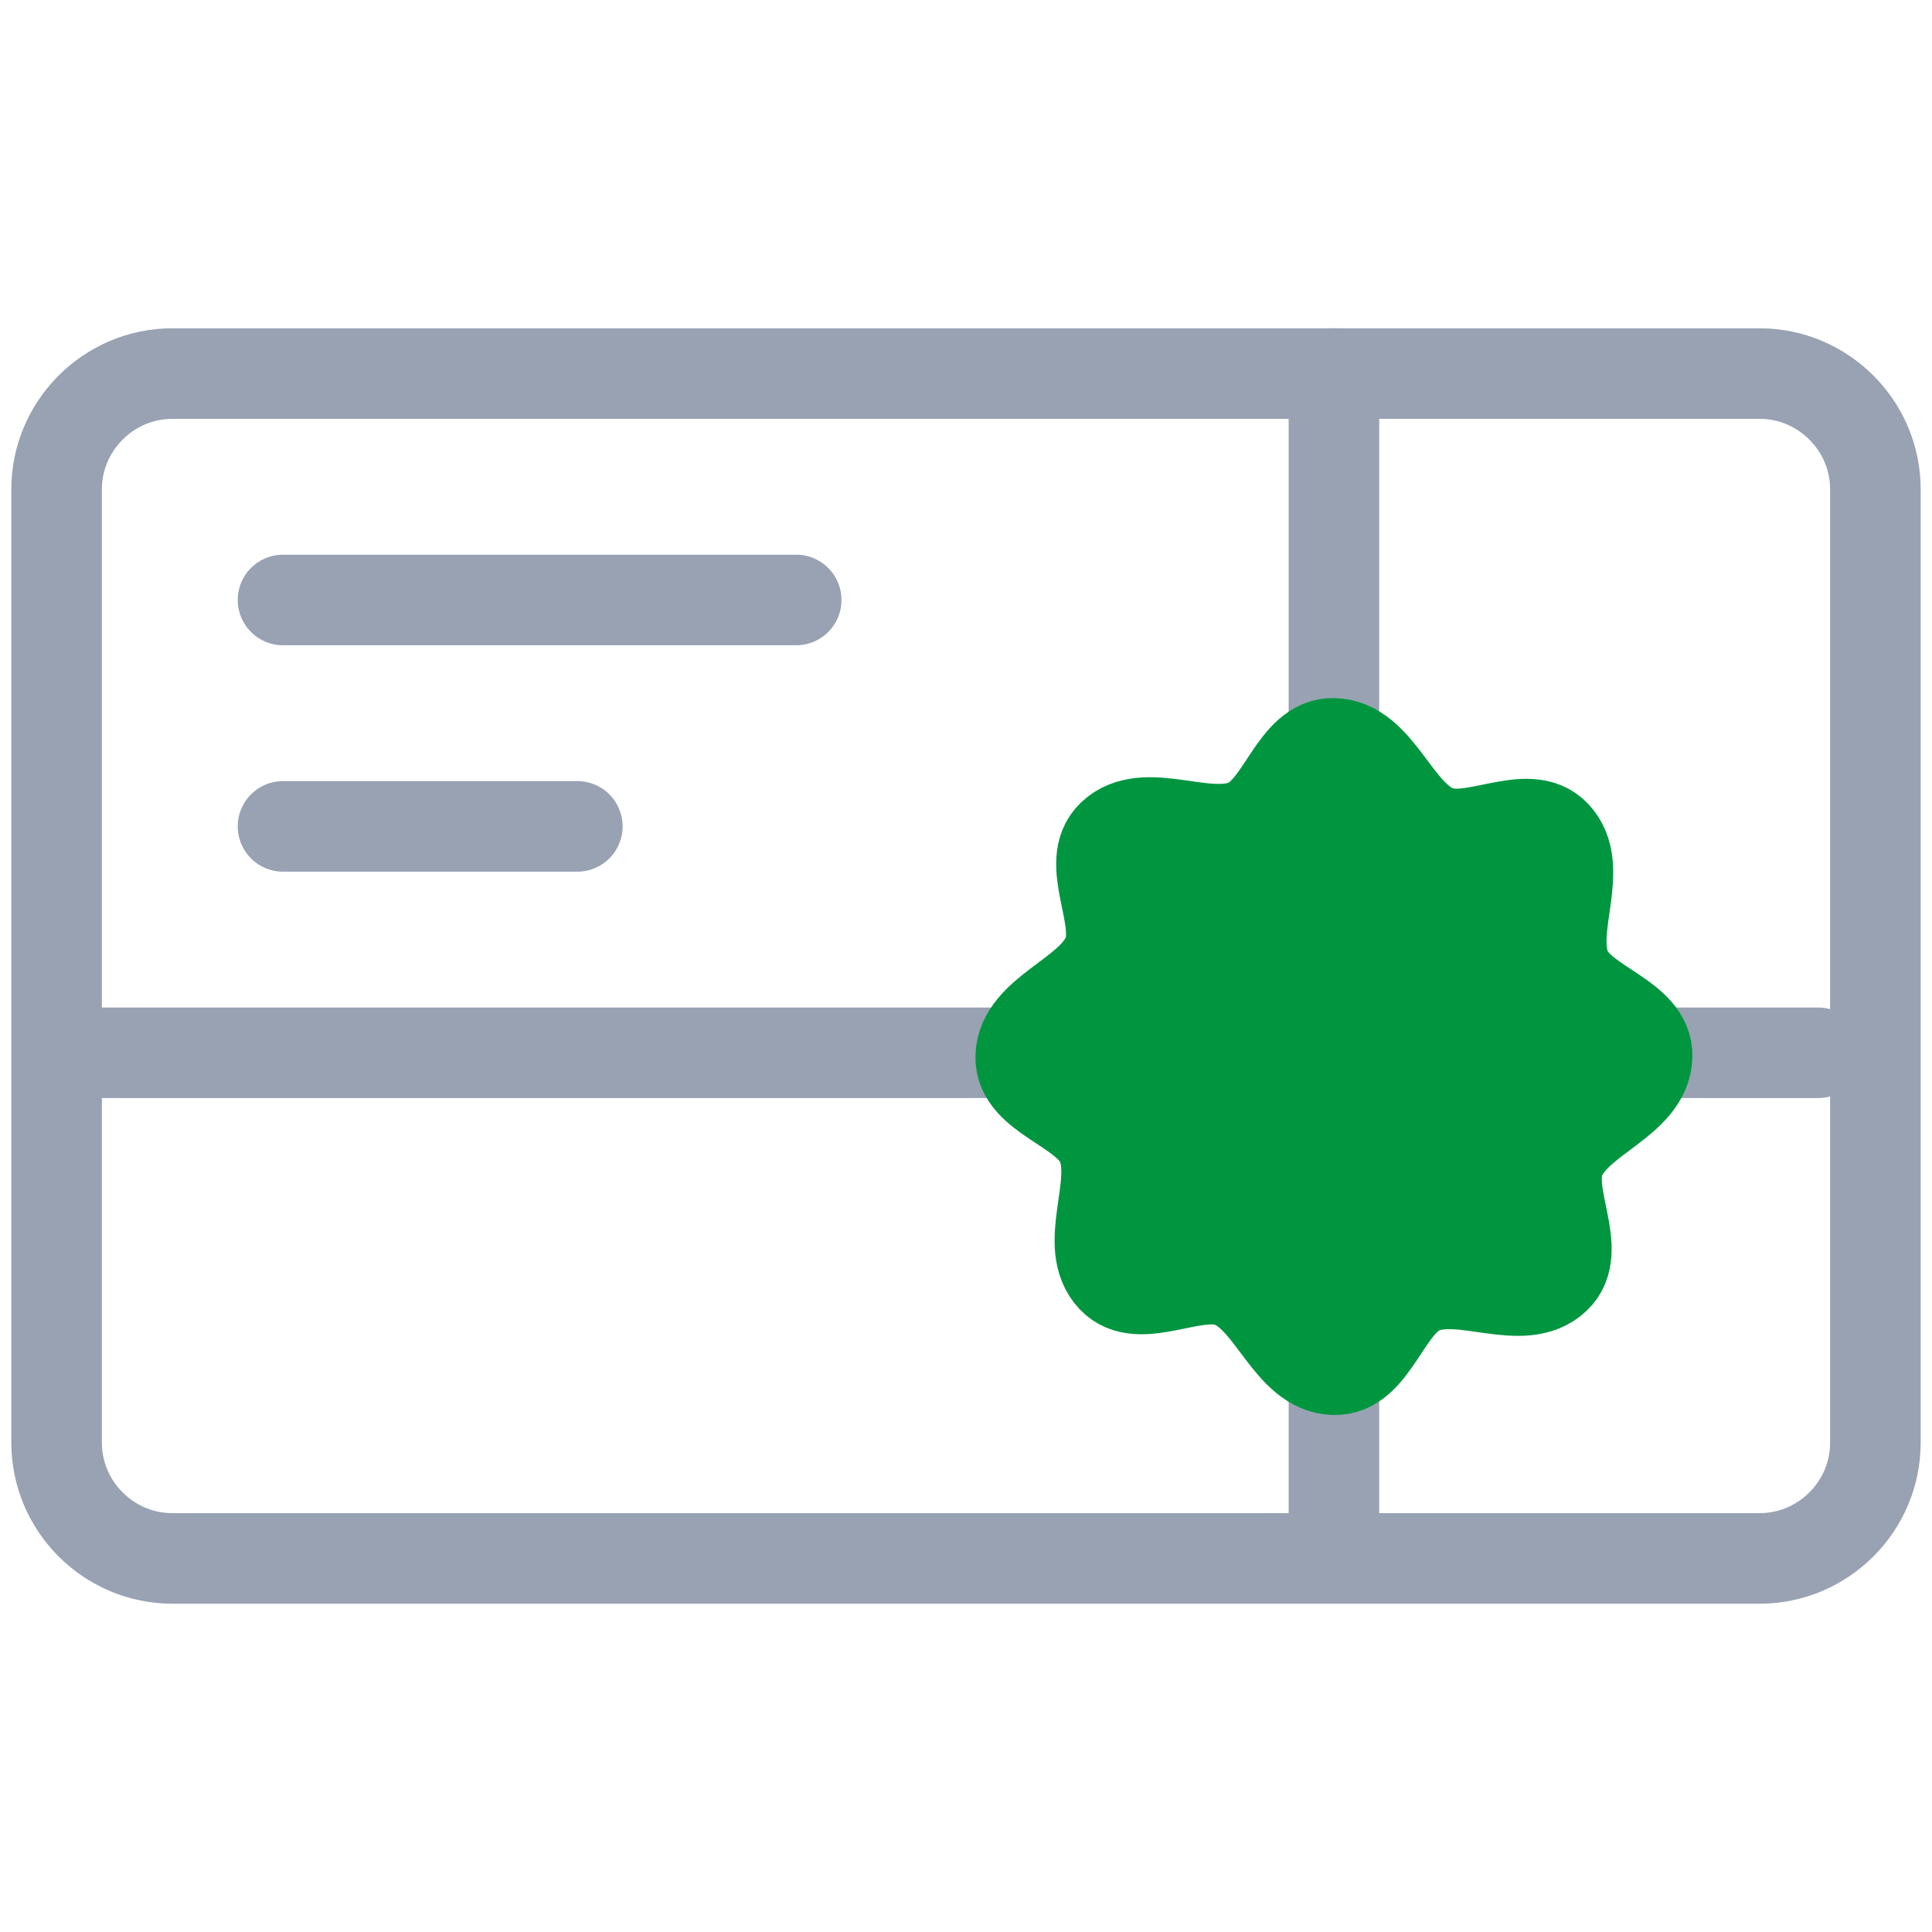
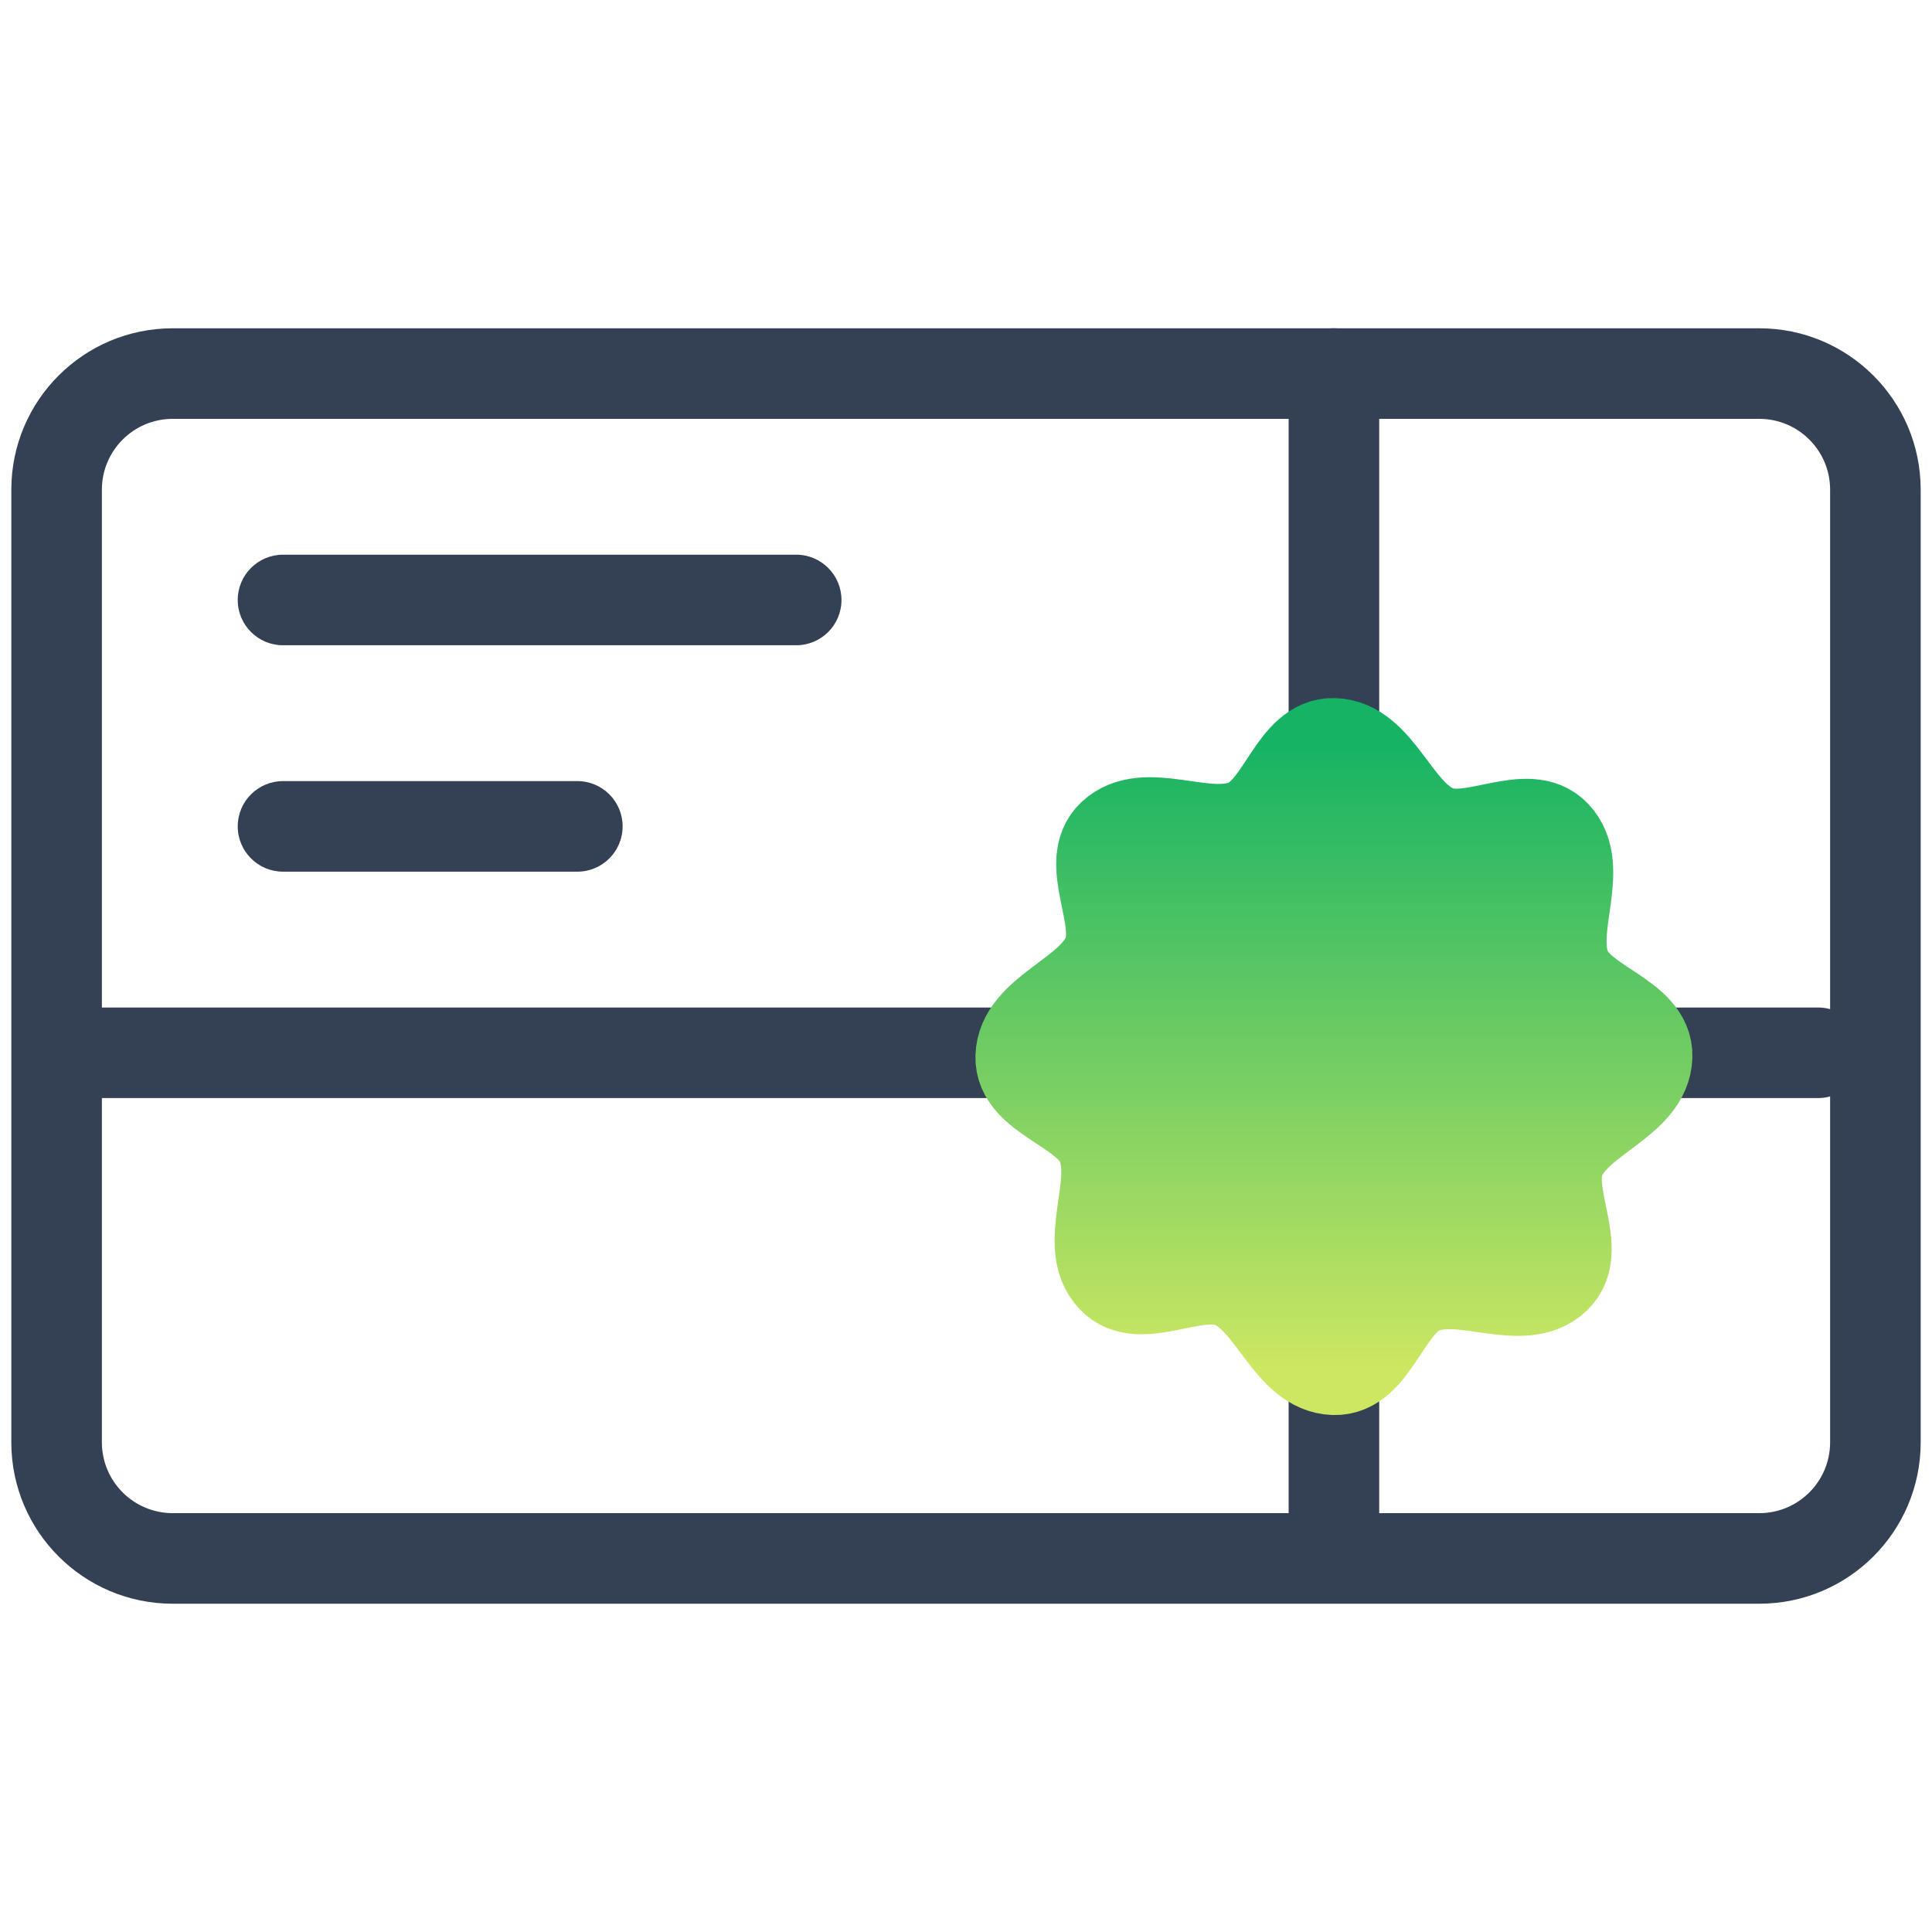
- <svg xmlns="http://www.w3.org/2000/svg" width="64" height="64" viewBox="0 0 64 64" fill="none">
-   <path d="M5.71 12.375H58.289C60.399 12.375 62.125 14.101 62.125 16.21V47.789C62.125 49.899 60.399 51.625 58.289 51.625H5.71C3.601 51.625 1.875 49.899 1.875 47.789V16.21C1.875 14.101 3.601 12.375 5.71 12.375Z" stroke="#98A2B3" stroke-width="3" stroke-miterlimit="22.926" stroke-linecap="round" stroke-linejoin="round" />
-   <path d="M44.188 45.375V50.75" stroke="#98A2B3" stroke-width="3" stroke-miterlimit="22.926" stroke-linecap="round" stroke-linejoin="round" />
-   <path d="M44.188 12.375V24.375" stroke="#98A2B3" stroke-width="3" stroke-miterlimit="22.926" stroke-linecap="round" stroke-linejoin="round" />
-   <path d="M33.625 34.875H3.375" stroke="#98A2B3" stroke-width="3" stroke-miterlimit="22.926" stroke-linecap="round" stroke-linejoin="round" />
-   <path d="M60.226 34.875H54.75" stroke="#98A2B3" stroke-width="3" stroke-miterlimit="22.926" stroke-linecap="round" stroke-linejoin="round" />
-   <path d="M9.375 19.875H26.375" stroke="#98A2B3" stroke-width="3" stroke-miterlimit="22.926" stroke-linecap="round" stroke-linejoin="round" />
-   <path d="M9.375 27.375H19.125" stroke="#98A2B3" stroke-width="3" stroke-miterlimit="22.926" stroke-linecap="round" stroke-linejoin="round" />
-   <path d="M44.188 24.625C45.667 24.67 46.198 26.939 47.565 27.505C48.785 28.01 50.619 26.701 51.524 27.663C52.537 28.741 51.309 30.721 51.875 32.089C52.381 33.309 54.603 33.679 54.563 34.999C54.517 36.478 52.248 37.01 51.682 38.377C51.177 39.597 52.486 41.431 51.524 42.336C50.446 43.349 48.466 42.121 47.099 42.687C45.879 43.193 45.507 45.415 44.188 45.374C42.709 45.329 42.177 43.06 40.81 42.494C39.59 41.989 37.756 43.298 36.851 42.336C35.838 41.258 37.066 39.278 36.5 37.91C35.994 36.69 33.772 36.319 33.813 34.999C33.858 33.52 36.127 32.989 36.693 31.622C37.198 30.402 35.889 28.568 36.851 27.663C37.929 26.65 39.909 27.878 41.277 27.311C42.497 26.806 42.868 24.584 44.188 24.625Z" fill="#009640" stroke="#009640" stroke-width="3" stroke-miterlimit="22.926" stroke-linecap="round" stroke-linejoin="round" />
+ <svg xmlns="http://www.w3.org/2000/svg" width="48" height="48" viewBox="0 0 64 64" fill="none">
+   <path fill-rule="evenodd" clip-rule="evenodd" d="M.375 47.79a5.347 5.347 0 0 0 5.335 5.335h52.58a5.347 5.347 0 0 0 5.335-5.336V16.21a5.347 5.347 0 0 0-5.336-5.335H5.711A5.347 5.347 0 0 0 .375 16.21v31.58Zm5.335 2.335a2.347 2.347 0 0 1-2.335-2.336V16.21a2.347 2.347 0 0 1 2.335-2.335h52.58a2.347 2.347 0 0 1 2.335 2.335v31.58a2.347 2.347 0 0 1-2.336 2.335H5.711Z" fill="#344054" />
+   <path fill-rule="evenodd" clip-rule="evenodd" d="M44.188 52.25a1.5 1.5 0 0 0 1.5-1.5v-5.375a1.5 1.5 0 0 0-3 0v5.375a1.5 1.5 0 0 0 1.5 1.5Zm0-26.375a1.5 1.5 0 0 0 1.5-1.5v-12a1.5 1.5 0 0 0-3 0v12a1.5 1.5 0 0 0 1.5 1.5Zm-42.313 9a1.5 1.5 0 0 0 1.5 1.5h30.25a1.5 1.5 0 0 0 0-3H3.375a1.5 1.5 0 0 0-1.5 1.5Zm51.375 0a1.5 1.5 0 0 0 1.5 1.5h5.476a1.5 1.5 0 1 0 0-3H54.75a1.5 1.5 0 0 0-1.5 1.5Zm-45.375-15a1.5 1.5 0 0 0 1.5 1.5h17a1.5 1.5 0 0 0 0-3h-17a1.5 1.5 0 0 0-1.5 1.5Zm0 7.5a1.5 1.5 0 0 0 1.5 1.5h9.75a1.5 1.5 0 0 0 0-3h-9.75a1.5 1.5 0 0 0-1.5 1.5Z" fill="#344054" />
+   <path d="M44.188 24.625c1.48.045 2.01 2.314 3.378 2.88 1.22.505 3.054-.804 3.958.158 1.014 1.078-.214 3.058.352 4.426.505 1.22 2.728 1.59 2.687 2.91-.045 1.48-2.314 2.011-2.88 3.378-.506 1.22.803 3.054-.159 3.959-1.078 1.014-3.058-.215-4.425.352-1.22.505-1.591 2.727-2.91 2.687-1.48-.046-2.012-2.315-3.379-2.88-1.22-.506-3.054.803-3.958-.16-1.014-1.077.214-3.057-.352-4.425-.505-1.22-2.728-1.59-2.687-2.91.045-1.48 2.314-2.011 2.88-3.378.506-1.22-.803-3.054.159-3.959 1.078-1.013 3.058.215 4.425-.351 1.22-.506 1.591-2.728 2.911-2.687Z" fill="url(#a)" stroke="url(#b)" stroke-width="3" stroke-miterlimit="22.926" stroke-linecap="round" stroke-linejoin="round" />
+   <defs>
+     <linearGradient id="a" x1="44.188" y1="24.624" x2="44.188" y2="45.375" gradientUnits="userSpaceOnUse">
+       <stop stop-color="#16B364" />
+       <stop offset="1" stop-color="#CDE762" />
+     </linearGradient>
+     <linearGradient id="b" x1="44.188" y1="24.624" x2="44.188" y2="45.375" gradientUnits="userSpaceOnUse">
+       <stop stop-color="#16B364" />
+       <stop offset="1" stop-color="#CDE762" />
+     </linearGradient>
+   </defs>
</svg>
